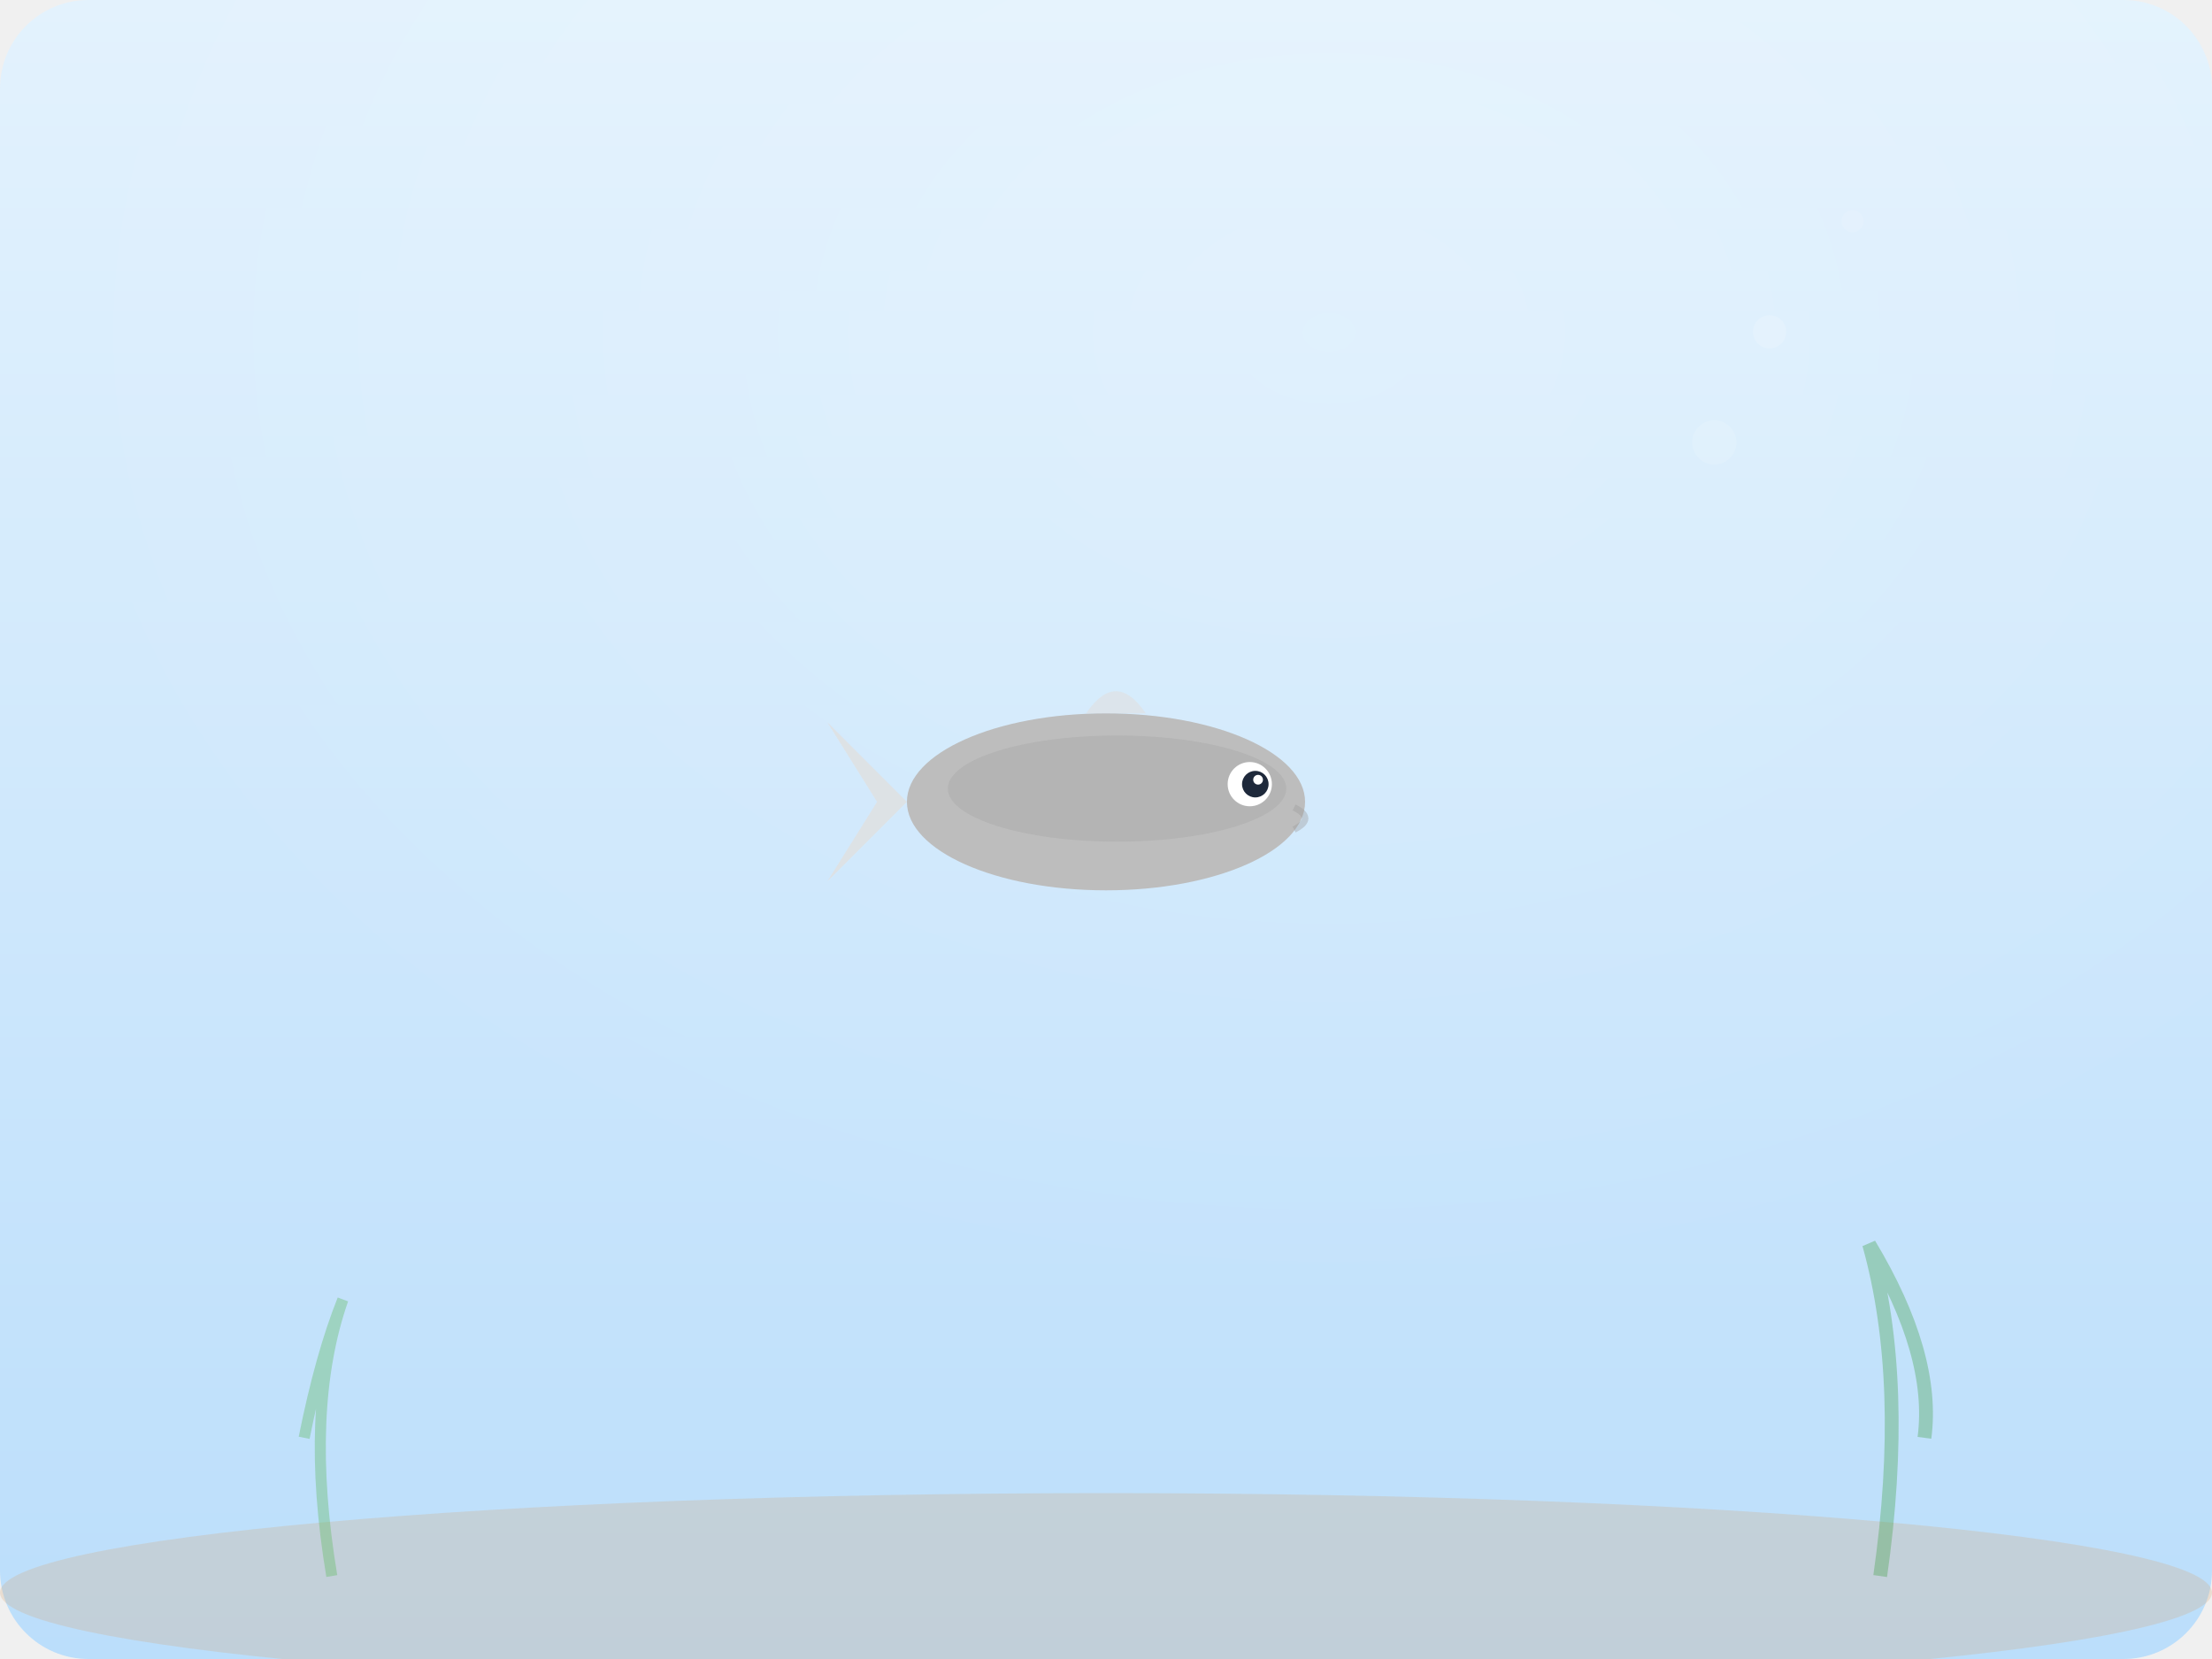
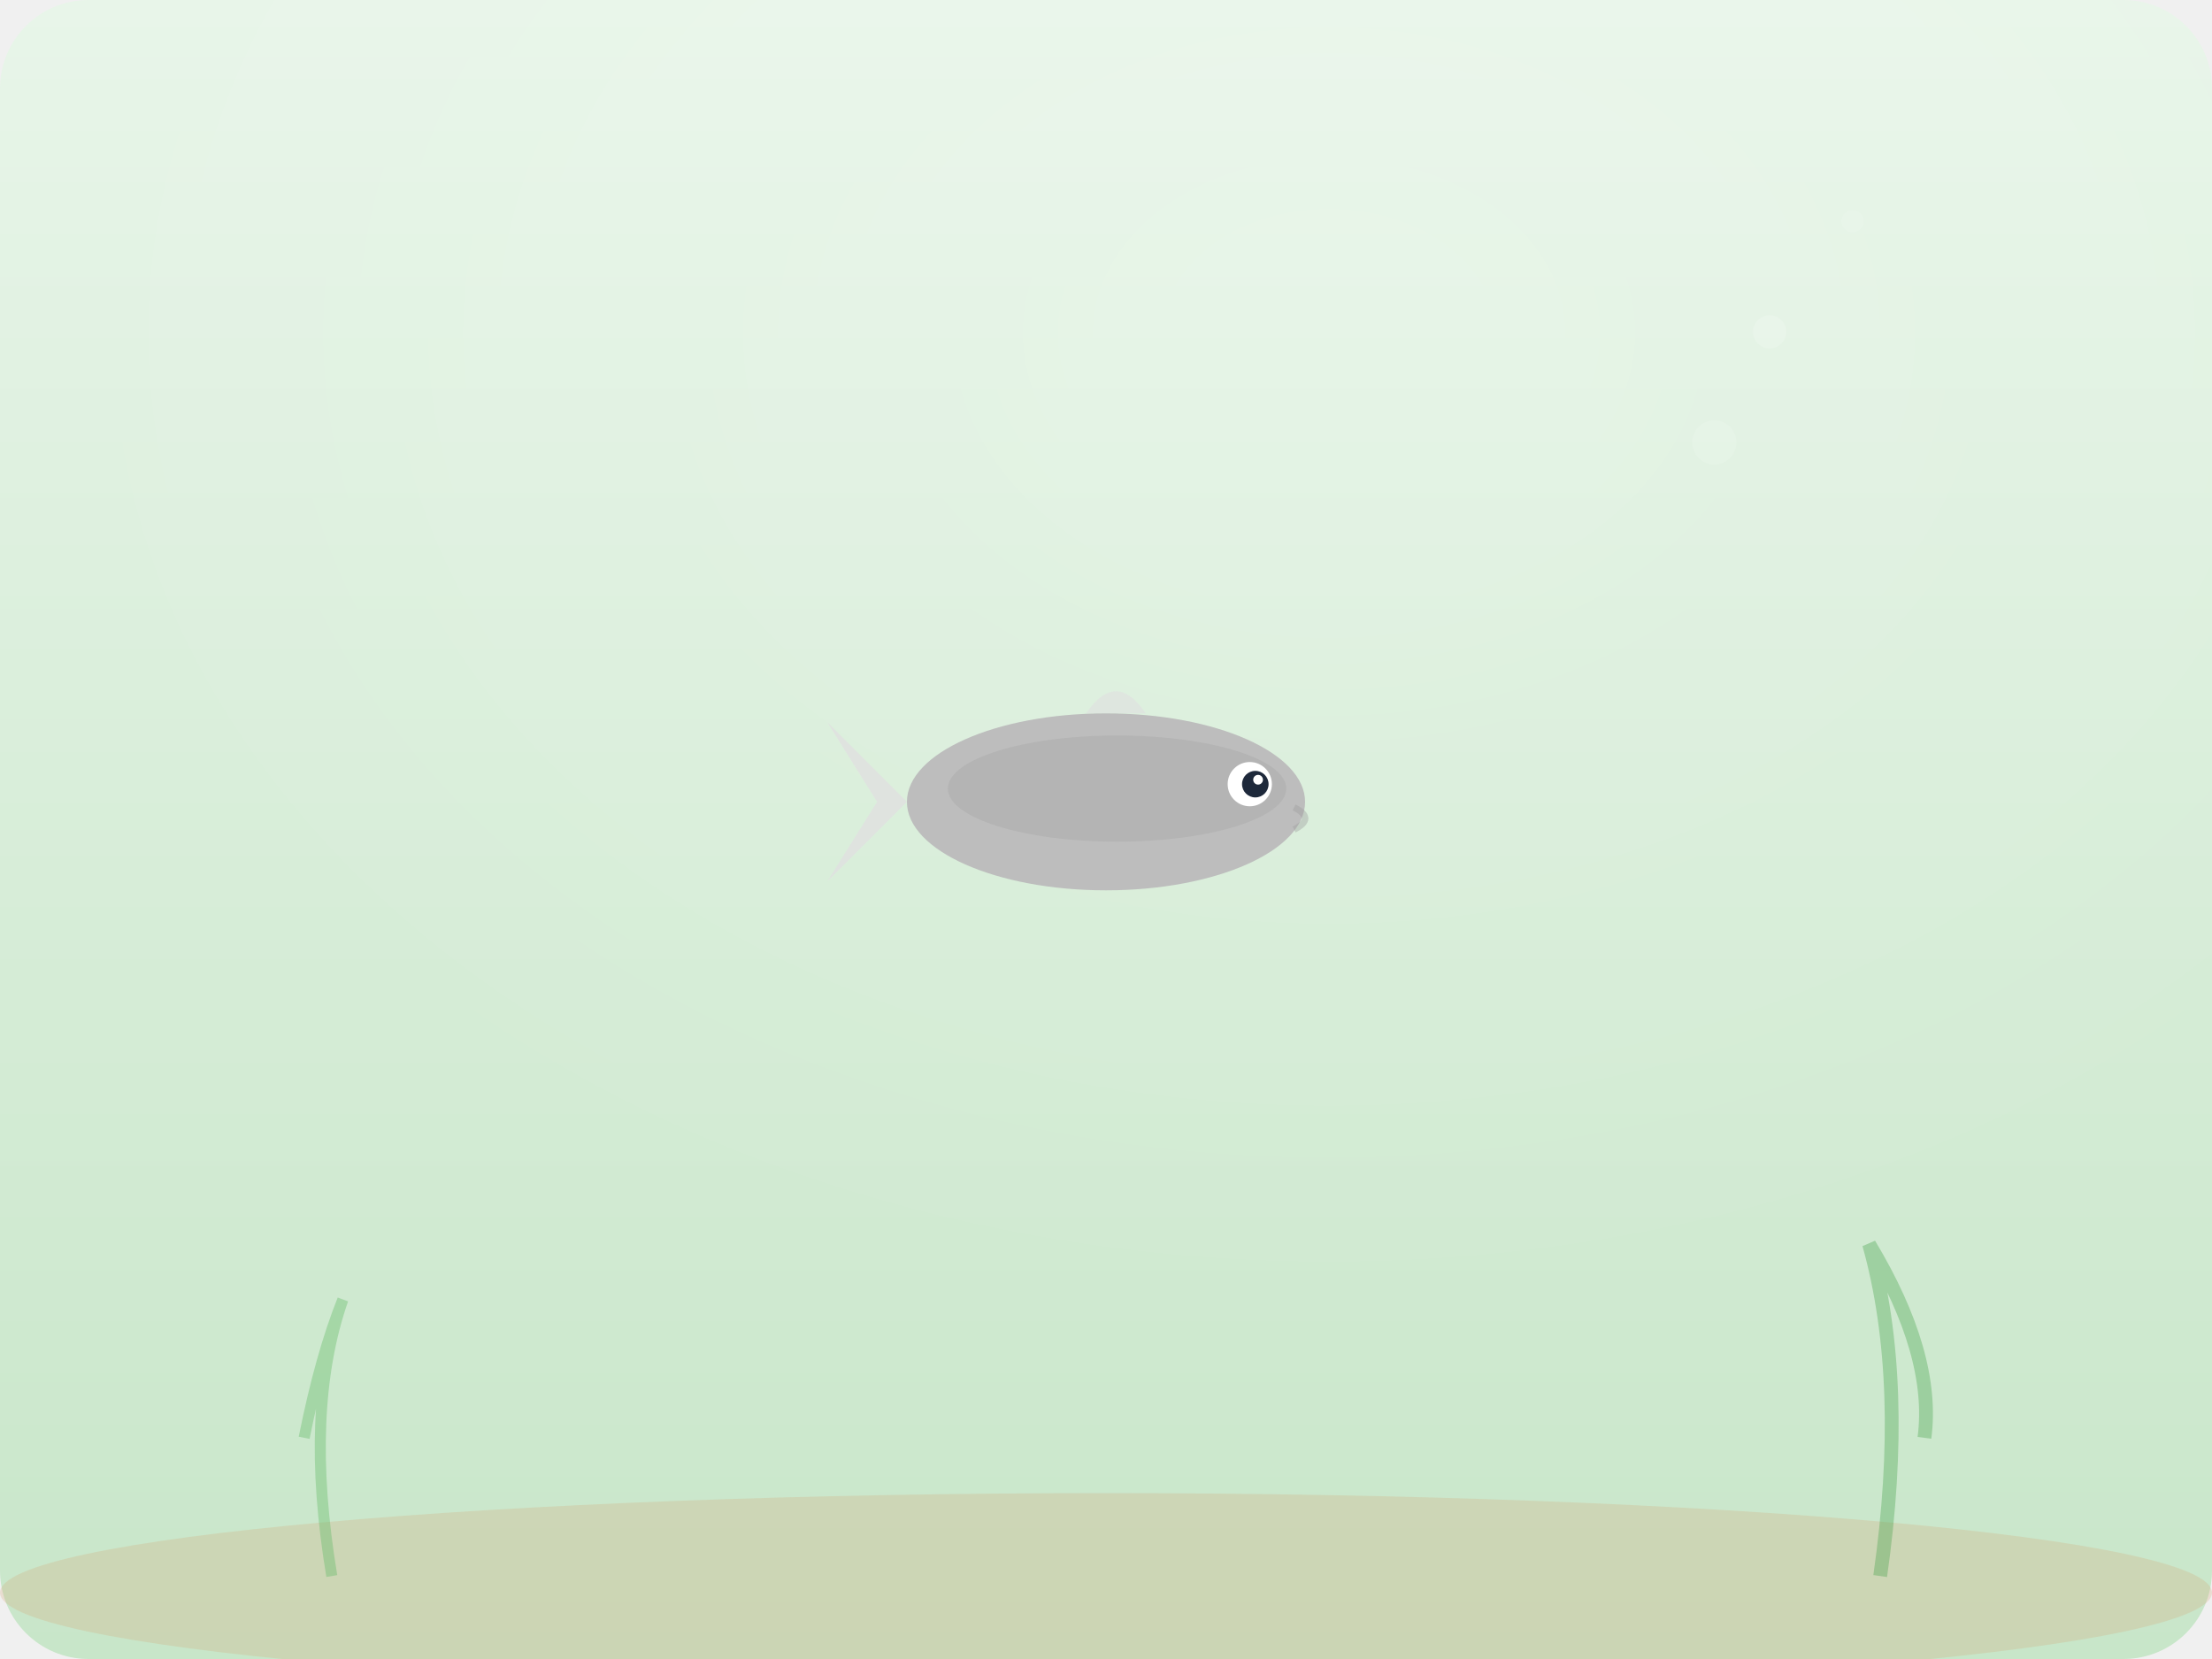
<svg xmlns="http://www.w3.org/2000/svg" viewBox="0 0 400 300" width="400" height="300">
  <defs>
-     <linearGradient id="bg63" x1="0%" y1="0%" x2="0%" y2="100%">
-       <stop offset="0%" style="stop-color:#E3F2FD" />
-       <stop offset="100%" style="stop-color:#BBDEFB" />
+     <linearGradient id="bg241" x1="0%" y1="0%" x2="0%" y2="100%">
+       <stop offset="0%" style="stop-color:#E8F5E9" />
+       <stop offset="100%" style="stop-color:#C8E6C9" />
    </linearGradient>
-     <radialGradient id="glow63" cx="60%" cy="20%" r="60%">
+     <radialGradient id="glow241" cx="60%" cy="20%" r="60%">
      <stop offset="0%" style="stop-color:white;stop-opacity:0.15" />
      <stop offset="100%" style="stop-color:white;stop-opacity:0" />
    </radialGradient>
  </defs>
-   <rect width="400" height="300" rx="16" fill="url(#bg63)" />
-   <rect width="400" height="300" rx="16" fill="url(#glow63)" />
+   <rect width="400" height="300" rx="16" fill="url(#bg241)" />
+   <rect width="400" height="300" rx="16" fill="url(#glow241)" />
  <ellipse cx="200" cy="288" rx="200" ry="18" fill="#D4A574" opacity="0.25" />
  <path d="M60,285 Q55,255 62,235 Q58,245 55,260" stroke="#66BB6A" stroke-width="2" fill="none" opacity="0.4" />
  <path d="M340,285 Q345,250 338,225 Q350,245 348,260" stroke="#43A047" stroke-width="2.5" fill="none" opacity="0.35" />
  <circle cx="320" cy="60" r="3" fill="white" opacity="0.15" />
  <circle cx="335" cy="40" r="2" fill="white" opacity="0.1" />
  <circle cx="310" cy="80" r="4" fill="white" opacity="0.12" />
  <path d="M164,145 L149.6,130.6 L158.6,145 L149.6,159.4 Z" fill="#E0E0E0" opacity="0.8" />
  <path d="M196.4,129 Q201.8,121 207.2,129" fill="#E0E0E0" opacity="0.6" />
  <ellipse cx="200" cy="145" rx="36" ry="16" fill="#BDBDBD" />
  <ellipse cx="202" cy="142.6" rx="30.6" ry="9.6" fill="#9E9E9E" opacity="0.3" />
  <circle cx="226" cy="141.8" r="4" fill="white" />
  <circle cx="227" cy="141.8" r="2.4" fill="#1E293B" />
  <circle cx="227.5" cy="141" r="0.88" fill="white" />
  <path d="M234,146 Q238,148 234,150" fill="none" stroke="#9E9E9E" stroke-width="1.2" opacity="0.4" />
</svg>
